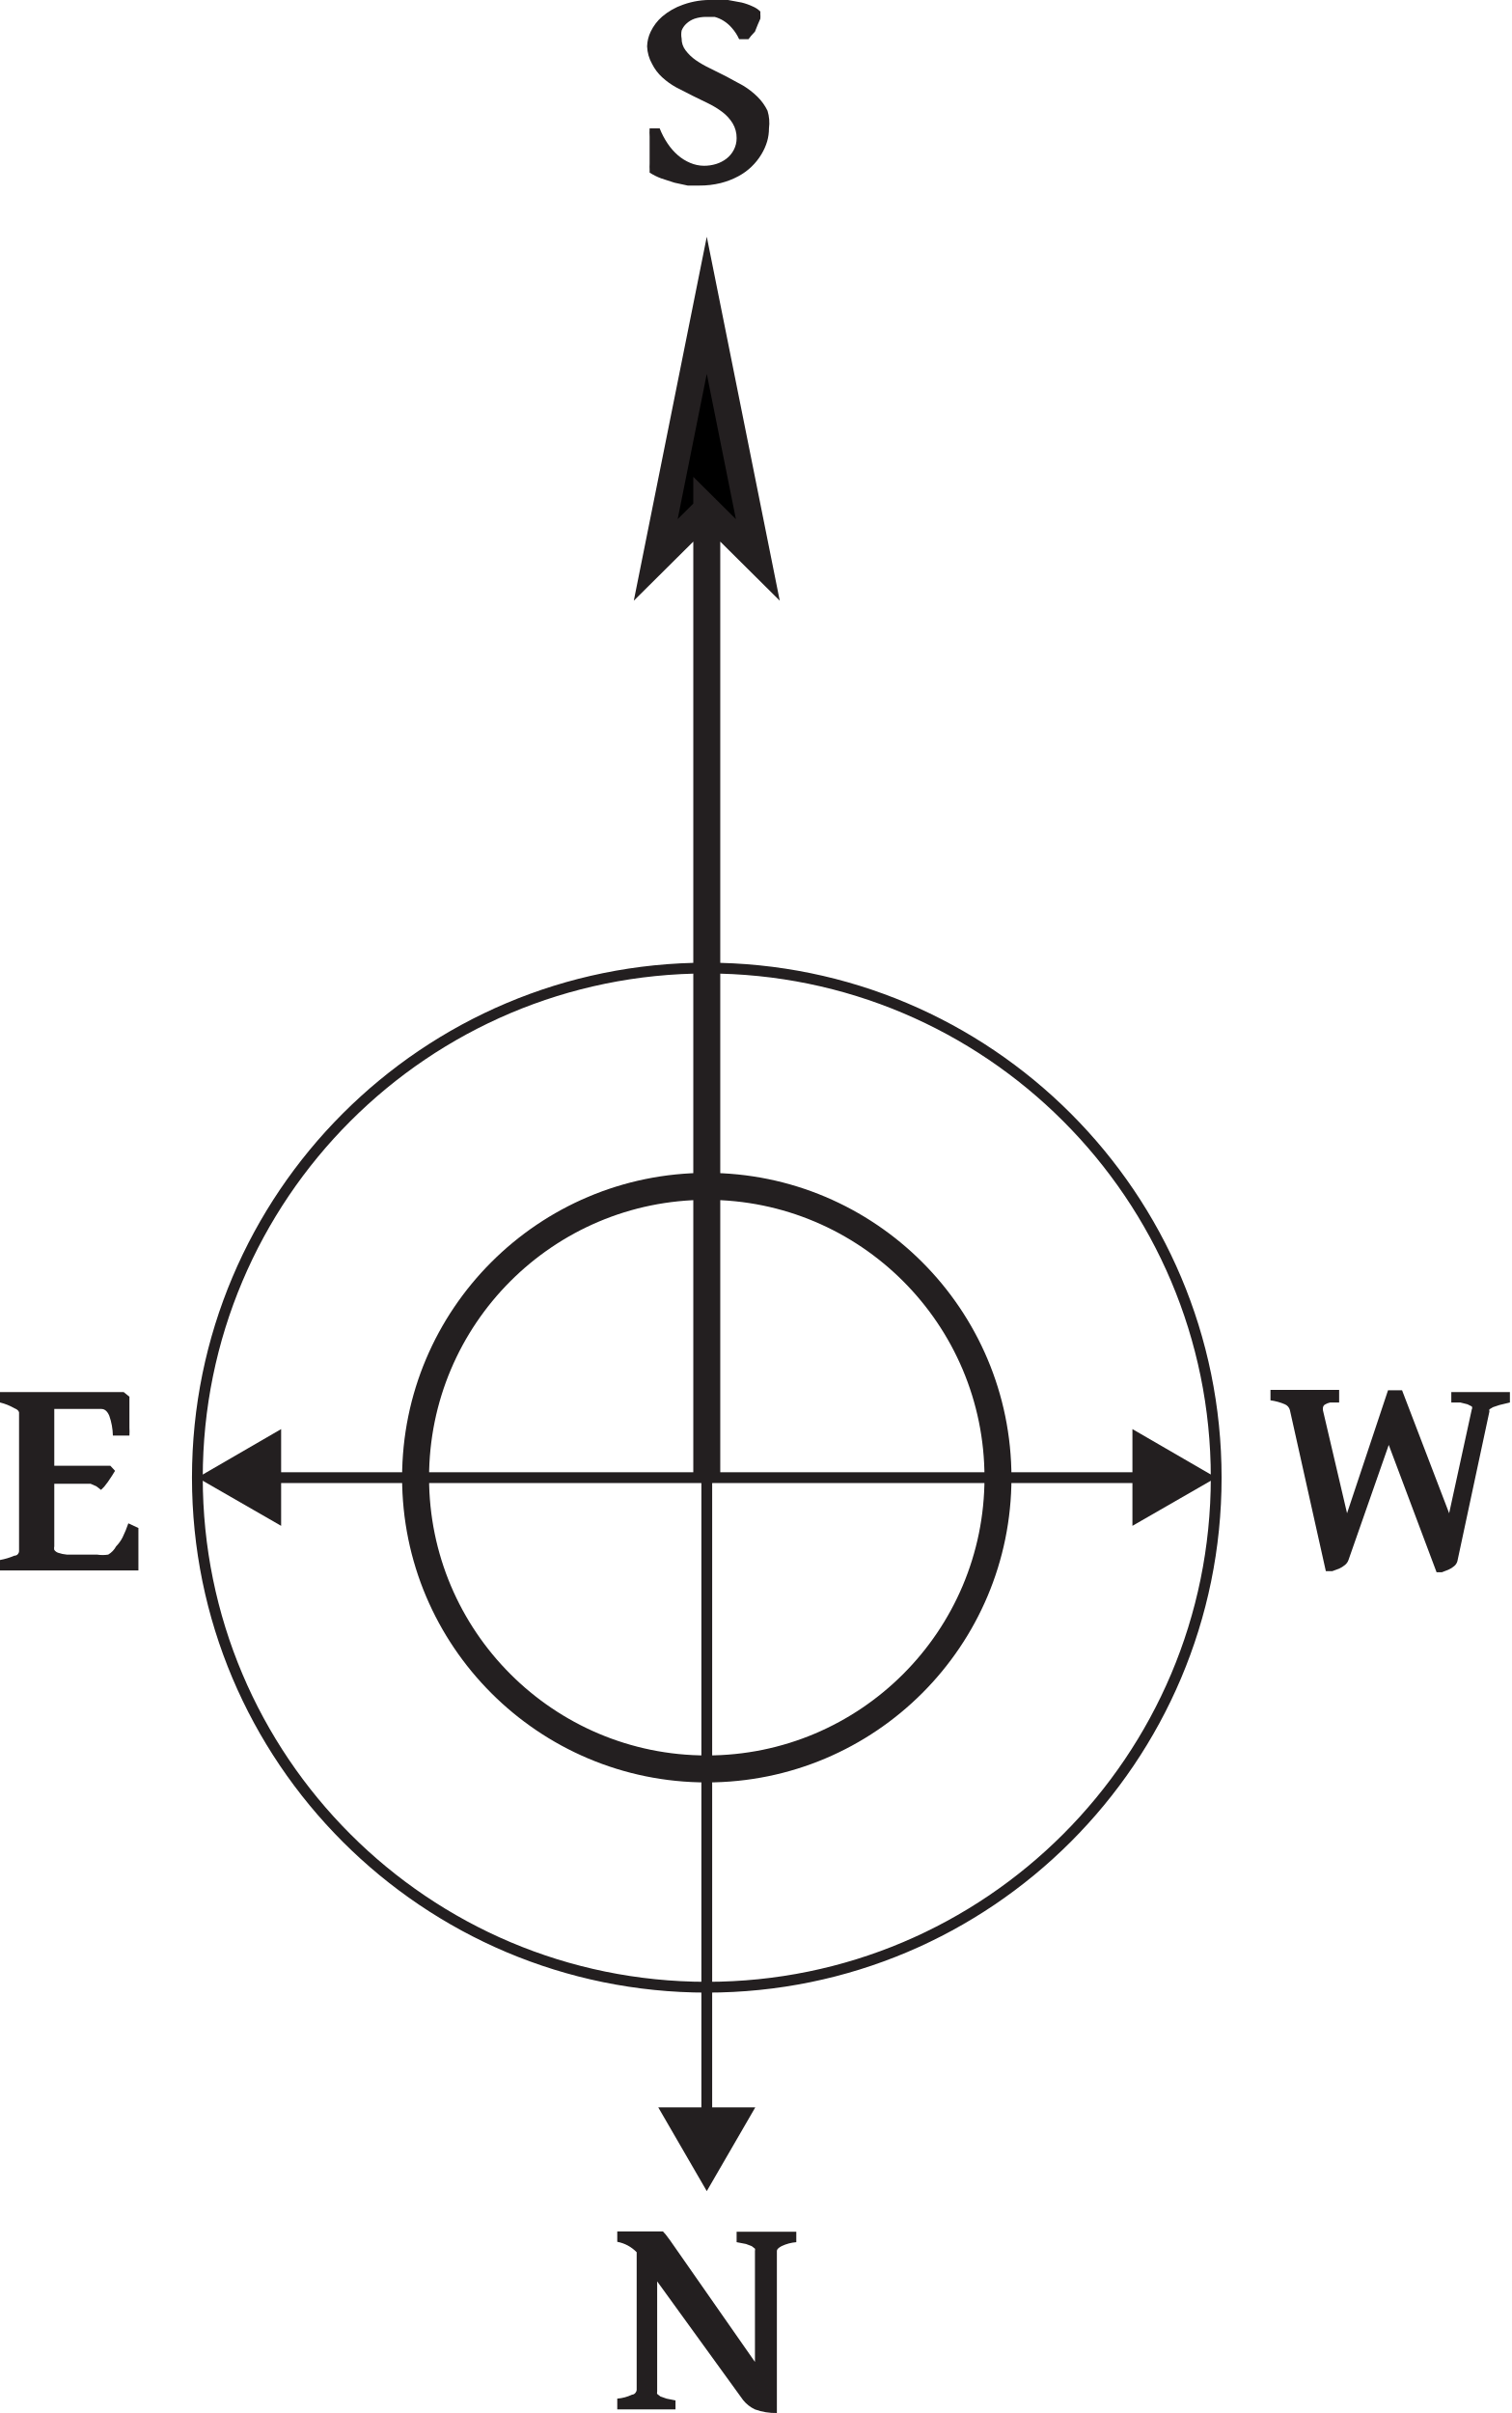
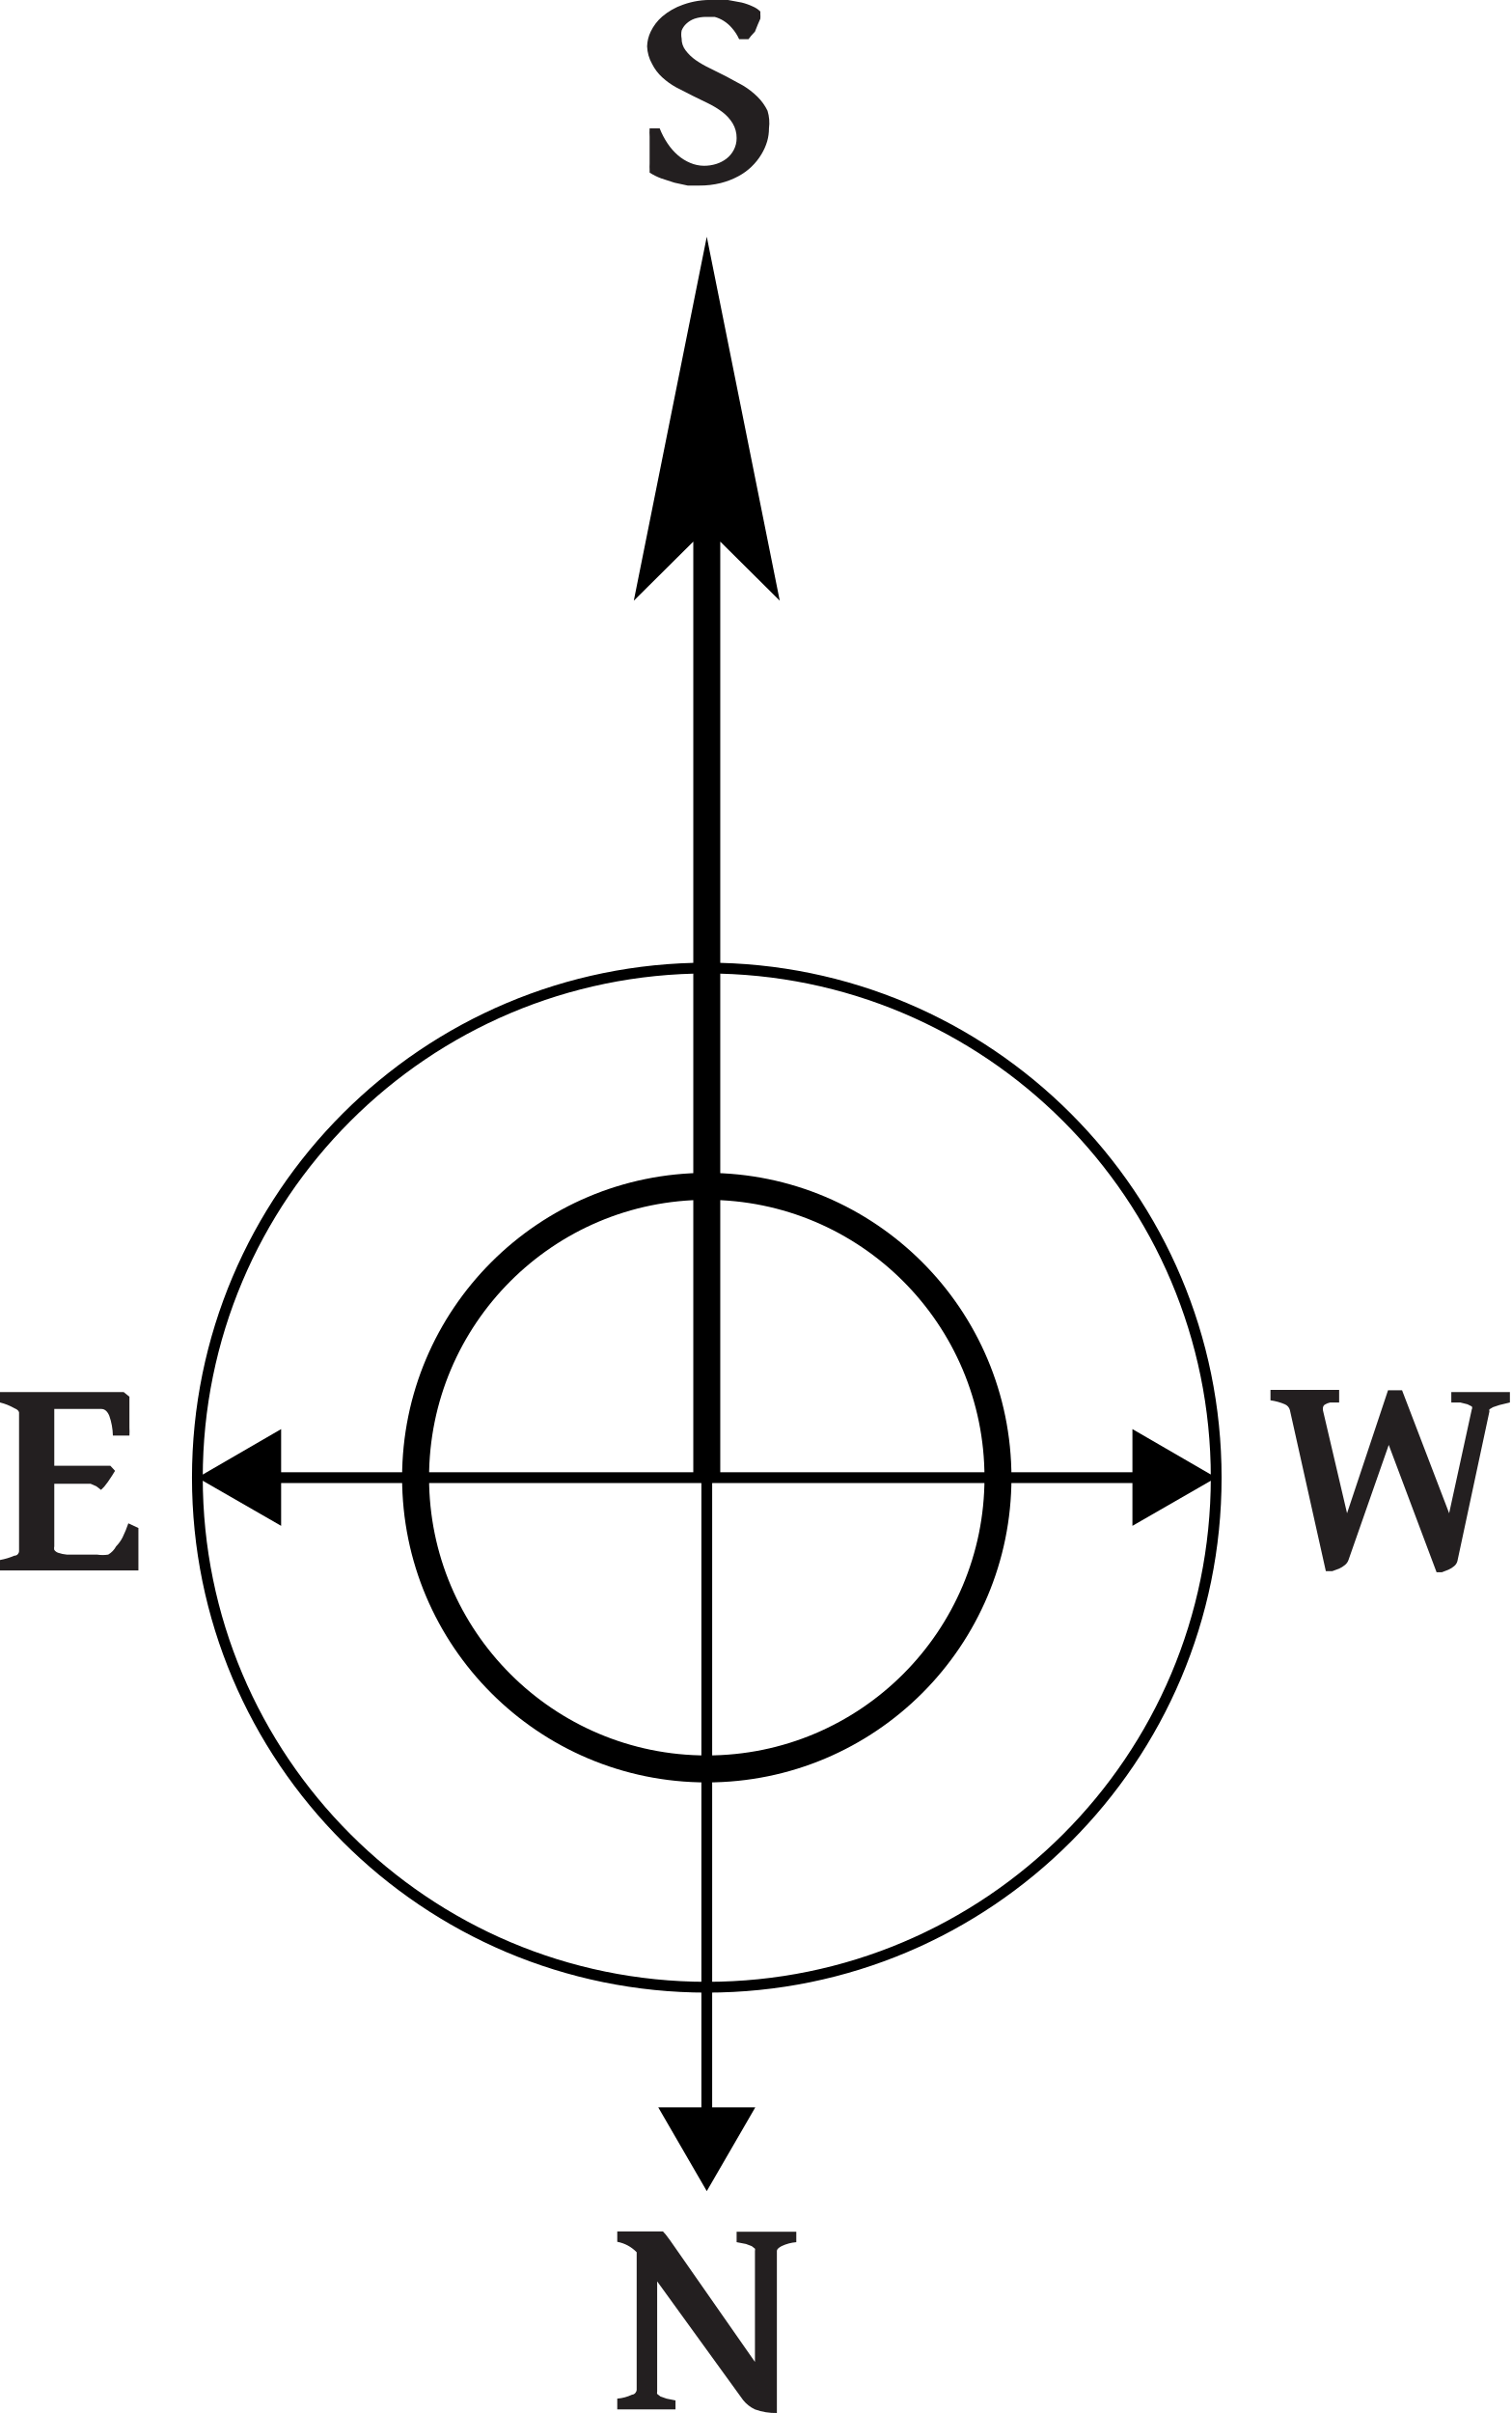
<svg xmlns="http://www.w3.org/2000/svg" viewBox="0 0 42.04 67.1">
-   <circle cx="19.66" cy="41.09" r="8.1" style="fill:none;stroke:#231f20;stroke-miterlimit:10;stroke-width:0.75px" />
-   <polyline points="19.66 41.09 19.66 14.16 21.08 15.57 19.66 8.49 18.24 15.57 19.66 14.16" style="stroke:#231f20;stroke-miterlimit:10;stroke-width:0.75px" />
-   <circle cx="19.66" cy="41.09" r="14.17" style="fill:none;stroke:#231f20;stroke-miterlimit:10;stroke-width:0.3px" />
-   <line x1="19.66" y1="41.09" x2="31.9" y2="41.09" style="fill:none;stroke:#231f20;stroke-linecap:square;stroke-miterlimit:10;stroke-width:0.3px" />
-   <polygon points="31.5 42.43 33.83 41.09 31.5 39.74 31.5 42.43" style="fill:#231f20" />
-   <line x1="19.66" y1="41.09" x2="7.42" y2="41.09" style="fill:none;stroke:#231f20;stroke-linecap:square;stroke-miterlimit:10;stroke-width:0.3px" />
-   <polygon points="7.82 39.74 5.49 41.09 7.82 42.43 7.82 39.74" style="fill:#231f20" />
-   <line x1="19.66" y1="41.09" x2="19.66" y2="58.99" style="fill:none;stroke:#231f20;stroke-linecap:square;stroke-miterlimit:10;stroke-width:0.3px" />
-   <polygon points="18.31 58.6 19.66 60.93 21.01 58.6 18.31 58.6" style="fill:#231f20" />
+   <circle cx="19.66" cy="41.09" r="8.1" style="fill:none;stroke:#000;stroke-miterlimit:10;stroke-width:0.75px" />
+   <polyline points="19.66 41.09 19.66 14.16 21.08 15.57 19.66 8.49 18.24 15.57 19.66 14.16" style="stroke:#000;stroke-miterlimit:10;stroke-width:0.75px" />
+   <circle cx="19.66" cy="41.09" r="14.17" style="fill:none;stroke:#000;stroke-miterlimit:10;stroke-width:0.3px" />
+   <line x1="19.66" y1="41.09" x2="31.9" y2="41.09" style="fill:none;stroke:#000;stroke-linecap:square;stroke-miterlimit:10;stroke-width:0.3px" />
+   <polygon points="31.5 42.43 33.83 41.09 31.5 39.74 31.5 42.43" />
+   <line x1="19.66" y1="41.09" x2="7.42" y2="41.09" style="fill:none;stroke:#000;stroke-linecap:square;stroke-miterlimit:10;stroke-width:0.3px" />
+   <polygon points="7.82 39.74 5.49 41.09 7.82 42.43 7.82 39.74" />
+   <line x1="19.66" y1="41.09" x2="19.66" y2="58.99" style="fill:none;stroke:#000;stroke-linecap:square;stroke-miterlimit:10;stroke-width:0.3px" />
+   <polygon points="18.31 58.6 19.66 60.93 21.01 58.6 18.31 58.6" />
  <path d="M21.39,3.57a1.3,1.3,0,0,1-.05.36,1.54,1.54,0,0,1-.16.36,1.66,1.66,0,0,1-.64.61,2.16,2.16,0,0,1-.49.19,2.41,2.41,0,0,1-.6.07l-.32,0-.37-.08-.37-.12a1.68,1.68,0,0,1-.32-.16s0,0,0-.08a1.57,1.57,0,0,1,0-.17c0-.07,0-.15,0-.23s0-.18,0-.26,0-.18,0-.26a1.72,1.72,0,0,1,0-.23l.28,0a2.15,2.15,0,0,0,.22.42,1.61,1.61,0,0,0,.29.33,1.28,1.28,0,0,0,.34.21,1,1,0,0,0,.38.08,1.15,1.15,0,0,0,.34-.05.91.91,0,0,0,.29-.15.73.73,0,0,0,.2-.24.69.69,0,0,0,.08-.33.78.78,0,0,0-.11-.41,1.14,1.14,0,0,0-.28-.31,2.32,2.32,0,0,0-.39-.24l-.45-.22-.45-.23a2,2,0,0,1-.39-.28,1.27,1.27,0,0,1-.28-.37A1.07,1.07,0,0,1,18,1.29a1,1,0,0,1,.1-.41,1.3,1.3,0,0,1,.32-.42A1.8,1.8,0,0,1,19,.13,2.24,2.24,0,0,1,19.84,0l.41,0,.38.07a1.67,1.67,0,0,1,.31.11.67.67,0,0,1,.21.14s0,0,0,.07a.84.84,0,0,1,0,.13l-.07.16L21,.88,20.89,1l-.07.09-.26,0a1.22,1.22,0,0,0-.2-.31,1,1,0,0,0-.23-.2.91.91,0,0,0-.25-.11l-.23,0a1,1,0,0,0-.33.05.65.65,0,0,0-.23.14.52.52,0,0,0-.13.19.6.6,0,0,0,0,.22.53.53,0,0,0,.11.33,1.26,1.26,0,0,0,.28.27,2.87,2.87,0,0,0,.4.23l.46.23.46.25a2.19,2.19,0,0,1,.4.31,1.42,1.42,0,0,1,.28.39A1.16,1.16,0,0,1,21.39,3.57Z" style="fill:#231f20" />
  <path d="M42,39l-.29.07-.18.06-.1.06a.1.1,0,0,0,0,.06l-.89,4.16a.27.27,0,0,1-.09.14.64.64,0,0,1-.16.1l-.18.07-.15,0-1.33-3.54-1.12,3.2a.31.31,0,0,1-.1.14.7.7,0,0,1-.16.1l-.19.07-.18,0-1-4.48a.24.24,0,0,0-.14-.16,1.54,1.54,0,0,0-.4-.11v-.29h1.91V39L37,39a.48.48,0,0,0-.15.06.12.12,0,0,0-.05.08.26.26,0,0,0,0,.08l.67,2.86,1.14-3.42H39l1.31,3.42.63-2.89a.08.08,0,0,0,0-.08l-.12-.06-.2-.05-.25,0v-.29H42Z" style="fill:#231f20" />
  <path d="M3.85,42.49l0,.35q0,.19,0,.35l0,.29c0,.09,0,.15,0,.19H0v-.29a1.84,1.84,0,0,0,.4-.12c.09,0,.13-.08.13-.12V39.28s0-.07-.13-.12A1.49,1.49,0,0,0,0,39v-.29H3.44l.16.13,0,.25q0,.15,0,.31c0,.11,0,.21,0,.3a1.86,1.86,0,0,1,0,.22H3.14a1.77,1.77,0,0,0-.1-.55q-.08-.19-.22-.19H1.51v1.58H3.07l.13.14-.08.13L3,41.21l-.1.13-.09.09-.13-.1-.16-.07-.21,0H1.51V43a.2.2,0,0,0,0,.1.22.22,0,0,0,.11.08,1,1,0,0,0,.24.05l.41,0H2.7a1,1,0,0,0,.31,0A.59.59,0,0,0,3.23,43a1,1,0,0,0,.18-.25,3.25,3.25,0,0,0,.16-.39Z" style="fill:#231f20" />
  <path d="M17.17,67V66.7a1.13,1.13,0,0,0,.41-.11c.08,0,.13-.09.13-.13V62.63a1,1,0,0,0-.54-.29v-.29h1.19l.08,0,.08.09.12.16L21,65.68V62.59a.1.1,0,0,0,0-.06l-.09-.07-.16-.06-.26-.05v-.29h1.66v.29a1.17,1.17,0,0,0-.41.11q-.13.07-.13.13V67.1A1.67,1.67,0,0,1,21,67a.93.93,0,0,1-.33-.26l-2.39-3.3v3.07a.1.1,0,0,0,0,.06l.09.07.17.06.25.05V67Z" style="fill:#231f20" />
</svg>
